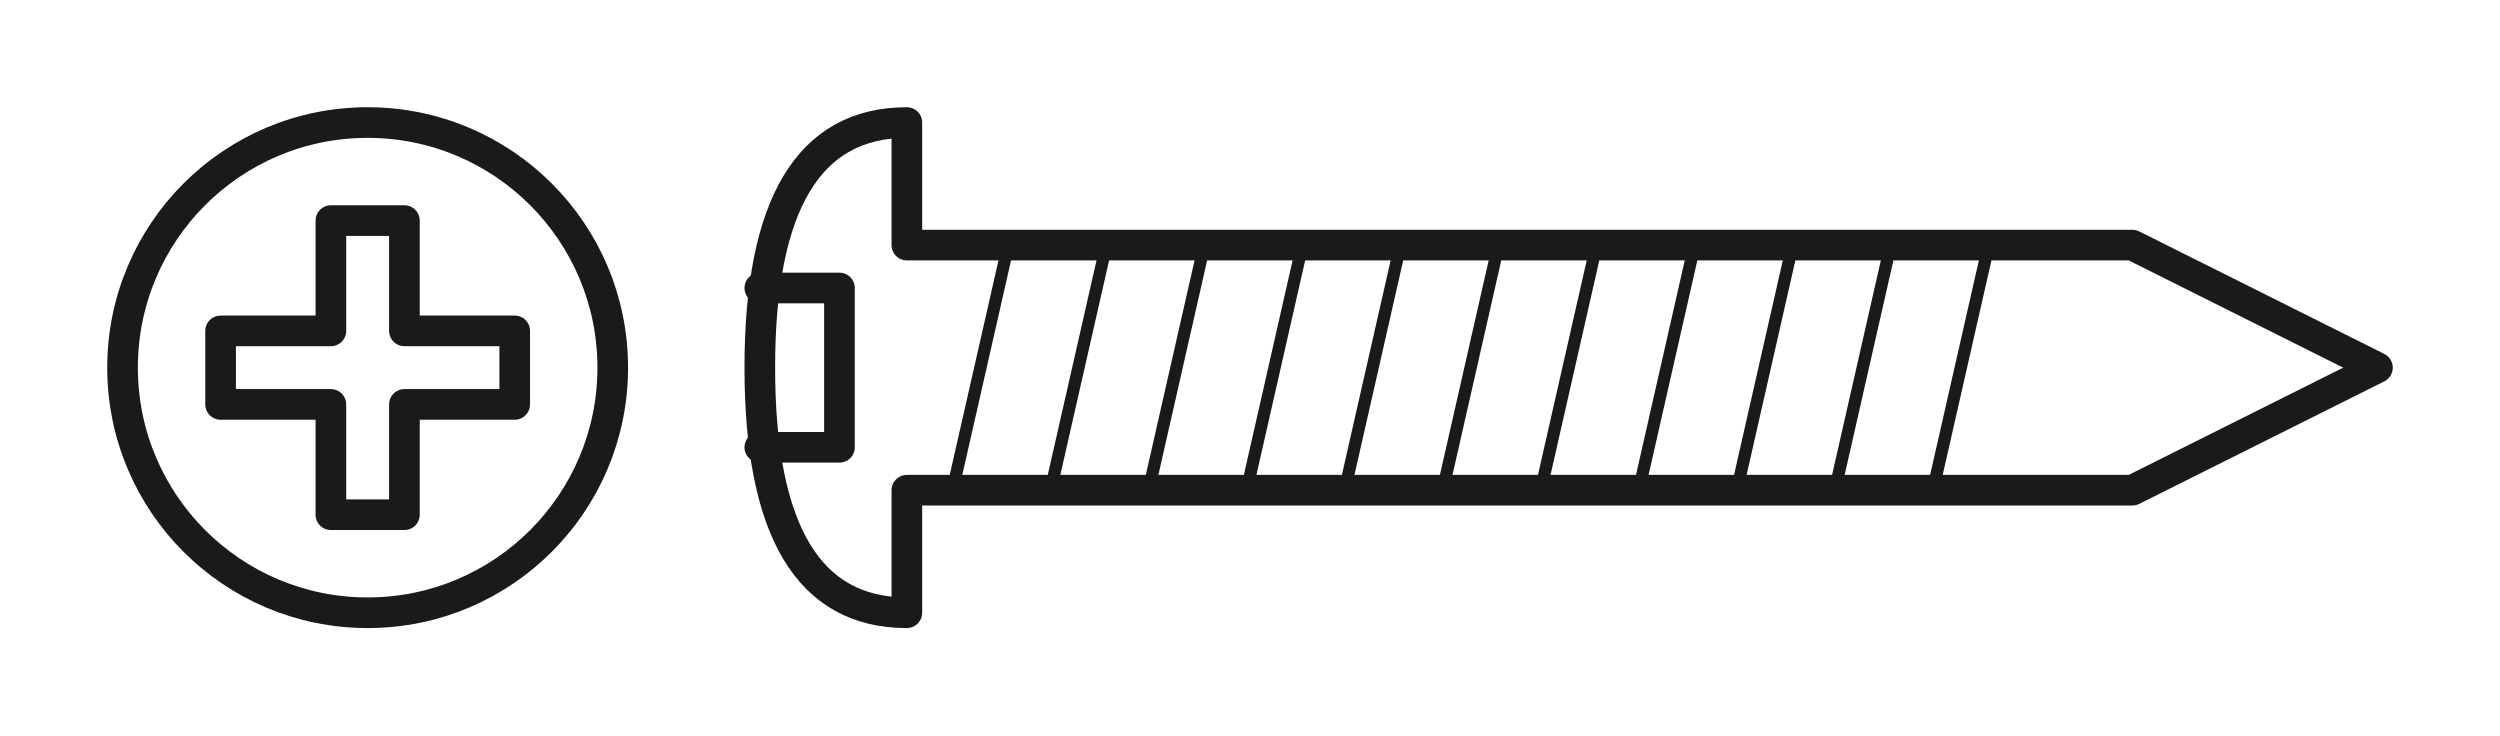
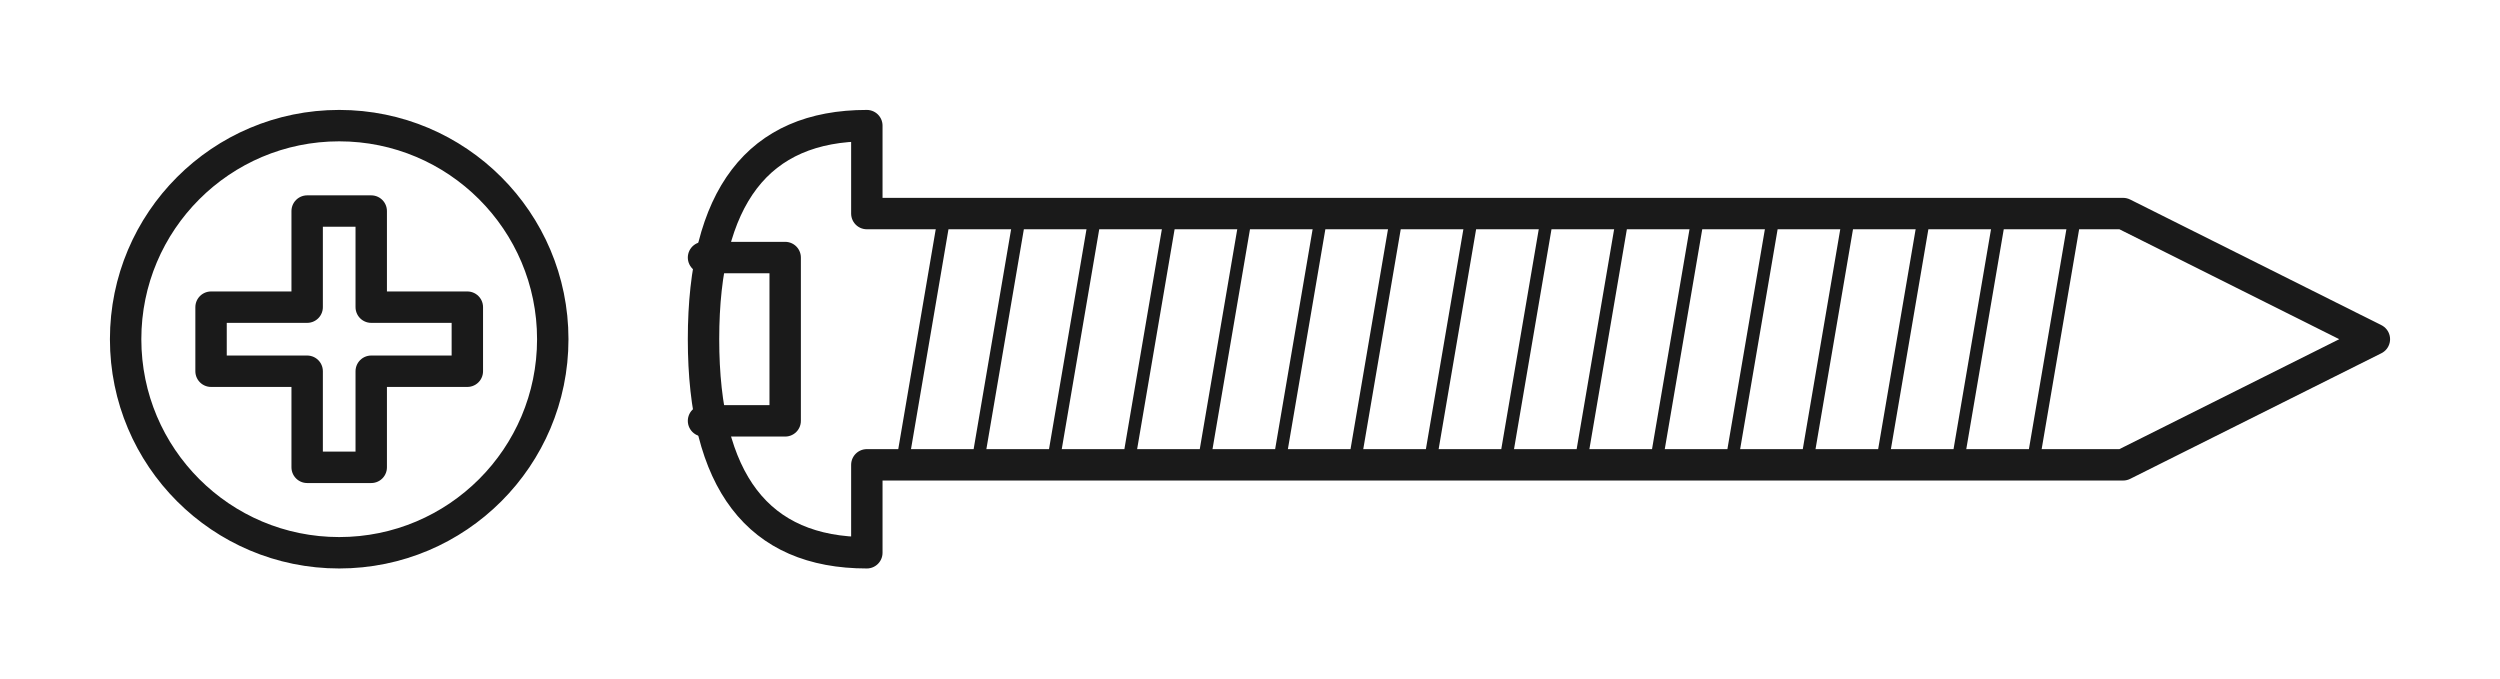
- <svg xmlns="http://www.w3.org/2000/svg" width="20.4mm" height="6mm" viewBox="0 0 20.4 6">
-   <rect x="0" y="0" width="20.4" height="6" fill="none" stroke="none" />
-   <g id="hardware-diagram" transform="translate(6.2 3.0)">
-     <path d="M0 0 Q0 -2.0 1.2 -2.0 V-1.0H11.2 L13.2 0 L11.2 1.0H1.2 V2.0 Q0 2.0 0 0 Z" fill="none" stroke="#1A1A1A" stroke-width="0.25" data-style="outline.thin" data-feature="outline" stroke-linecap="round" stroke-linejoin="round" />
+ <svg xmlns="http://www.w3.org/2000/svg" width="19.9mm" height="5.4mm" viewBox="0 0 19.9 5.4">
+   <rect x="0" y="0" width="19.9" height="5.4" fill="none" stroke="none" />
+   <g id="hardware-diagram" transform="translate(5.6 2.7)">
+     <path d="M0 0 Q0 -1.7 1.3 -1.7 V-1.0H11.3 L13.3 0 L11.3 1.0H1.3 V1.7 Q0 1.7 0 0 Z" fill="none" stroke="#1A1A1A" stroke-width="0.25" data-style="outline.thin" data-feature="outline" stroke-linecap="round" stroke-linejoin="round" />
    <path d="M0 -0.65 H0.65 V0.65 H0" fill="none" stroke="#1A1A1A" stroke-width="0.25" data-style="outline.thin" data-feature="drive" stroke-linecap="round" stroke-linejoin="round" />
-     <path d="M2 -0.88 L1.6 0.88 M2.8 -0.88 L2.4 0.88 M3.6 -0.88 L3.2 0.88 M4.4 -0.88 L4 0.88 M5.2 -0.88 L4.8 0.88 M6 -0.88 L5.6 0.88 M6.8 -0.88 L6.4 0.88 M7.6 -0.88 L7.2 0.88 M8.4 -0.88 L8 0.88 M9.2 -0.88 L8.8 0.88 M10 -0.88 L9.6 0.88" fill="none" stroke="#1A1A1A" stroke-width="0.1" data-style="outline.hairline" data-feature="threads" stroke-linecap="round" stroke-linejoin="round" />
-     <path d="M-5.2 0 a2.0 2.0 0 1 0 4.0 0 a2.0 2.0 0 1 0 -4.0 0 Z" fill="none" stroke="#1A1A1A" stroke-width="0.25" data-style="outline.thin" data-feature="drive-circle" stroke-linecap="round" stroke-linejoin="round" />
-     <path d="M-3.5 -1.2 L-2.9 -1.2 L-2.9 -0.3 L-2.0 -0.3 L-2.0 0.3 L-2.9 0.3 L-2.9 1.2 L-3.5 1.2 L-3.5 0.3 L-4.4 0.3 L-4.4 -0.3 L-3.5 -0.3 Z" fill="none" stroke="#1A1A1A" stroke-width="0.25" data-style="outline.thin" data-feature="drive-symbol" stroke-linecap="round" stroke-linejoin="round" />
+     <path d="M1.9 -0.88 L1.6 0.88 M2.5 -0.88 L2.2 0.88 M3.1 -0.88 L2.8 0.88 M3.7 -0.88 L3.4 0.88 M4.3 -0.88 L4 0.88 M4.9 -0.88 L4.6 0.88 M5.5 -0.88 L5.2 0.88 M6.1 -0.88 L5.8 0.88 M6.7 -0.88 L6.4 0.88 M7.3 -0.88 L7 0.88 M7.9 -0.88 L7.6 0.88 M8.5 -0.88 L8.2 0.88 M9.1 -0.88 L8.8 0.88 M9.7 -0.88 L9.4 0.88 M10.3 -0.88 L10 0.88 M10.9 -0.88 L10.6 0.88" fill="none" stroke="#1A1A1A" stroke-width="0.1" data-style="outline.hairline" data-feature="threads" stroke-linecap="round" stroke-linejoin="round" />
+     <path d="M-4.6 0 a1.7 1.7 0 1 0 3.4 0 a1.7 1.7 0 1 0 -3.4 0 Z" fill="none" stroke="#1A1A1A" stroke-width="0.25" data-style="outline.thin" data-feature="drive-circle" stroke-linecap="round" stroke-linejoin="round" />
+     <path d="M-3.155 -1.02 L-2.645 -1.02 L-2.645 -0.255 L-1.88 -0.255 L-1.88 0.255 L-2.645 0.255 L-2.645 1.02 L-3.155 1.02 L-3.155 0.255 L-3.92 0.255 L-3.92 -0.255 L-3.155 -0.255 Z" fill="none" stroke="#1A1A1A" stroke-width="0.25" data-style="outline.thin" data-feature="drive-symbol" stroke-linecap="round" stroke-linejoin="round" />
  </g>
</svg>
